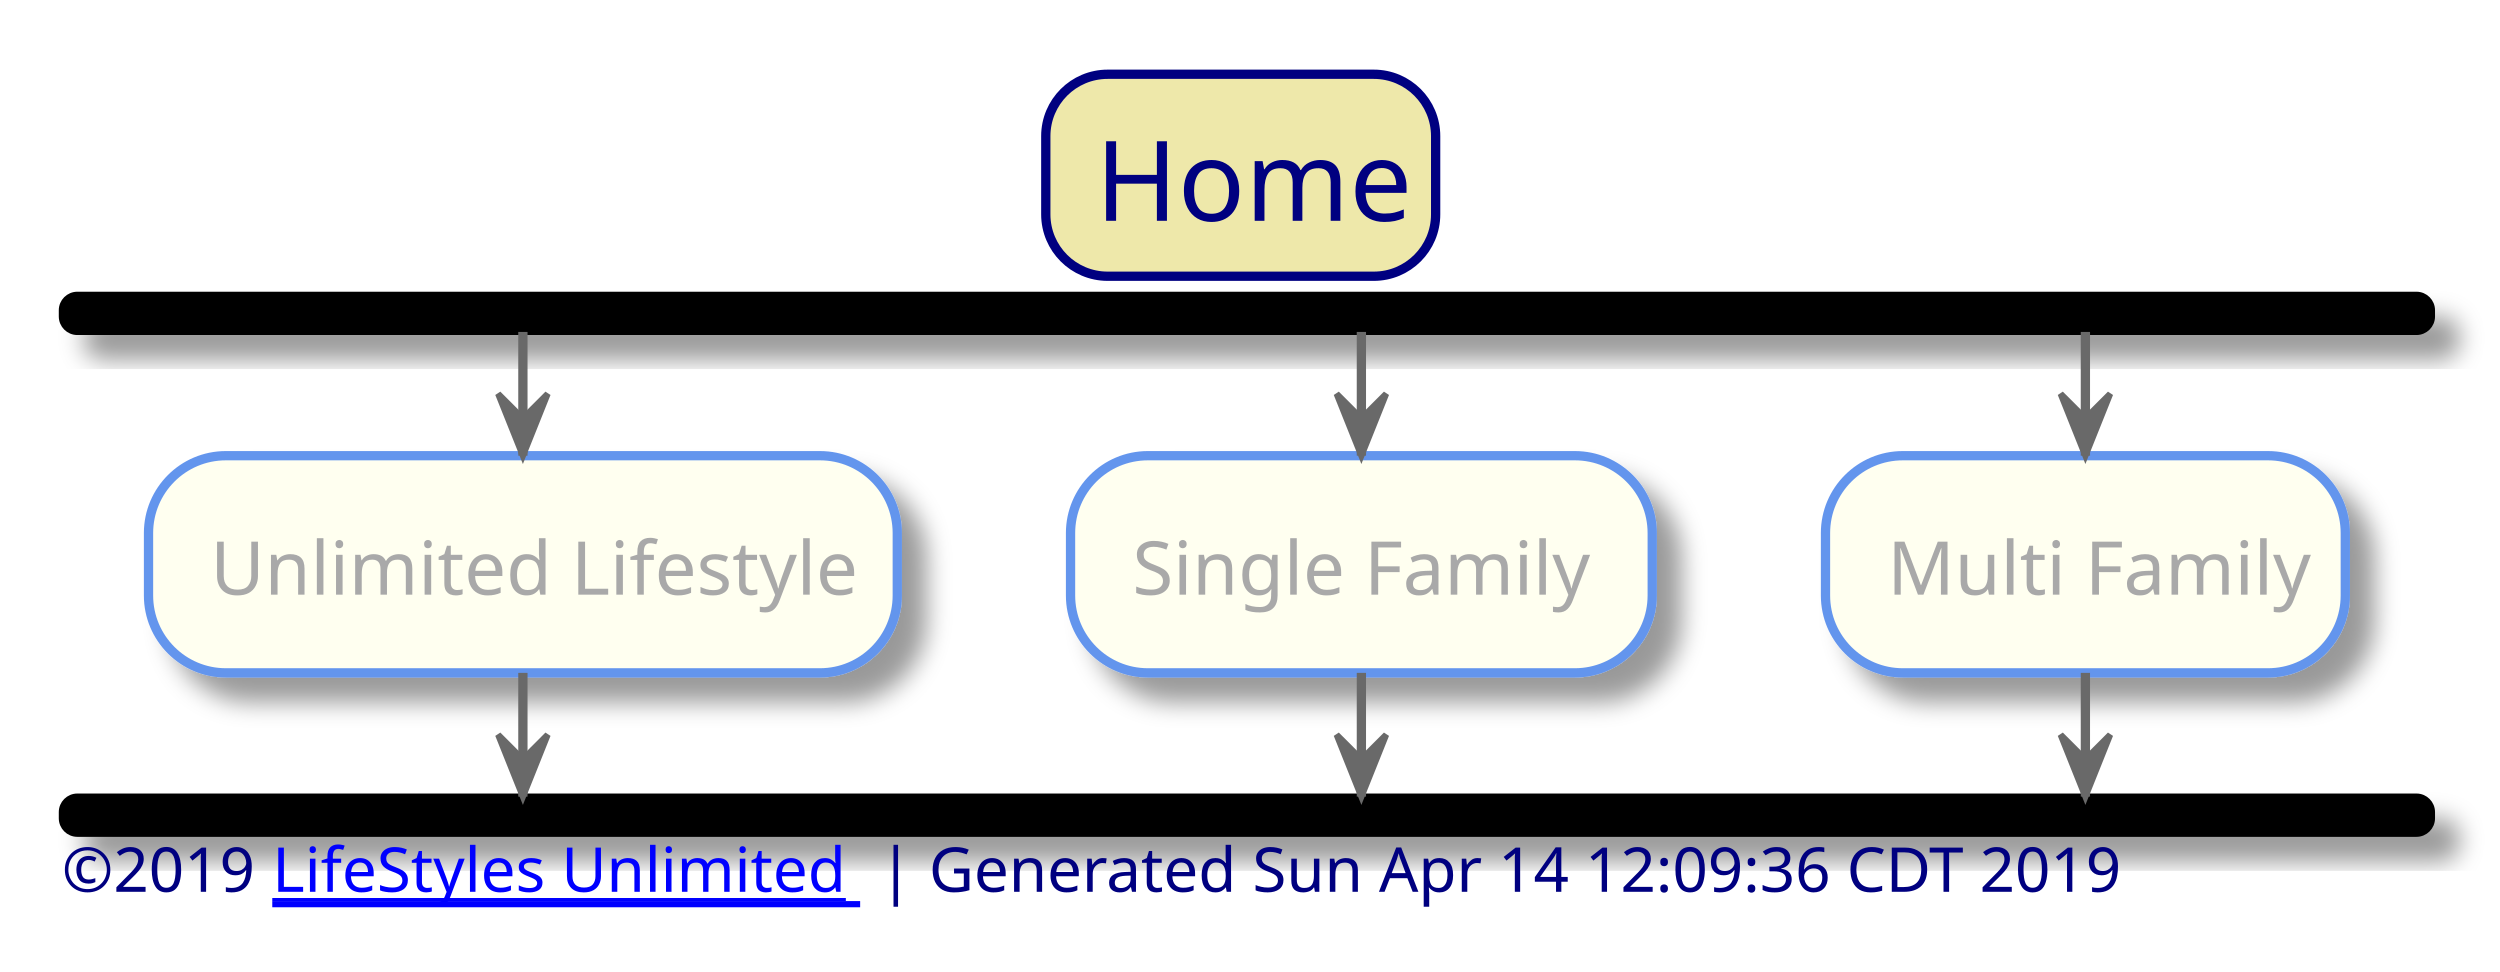
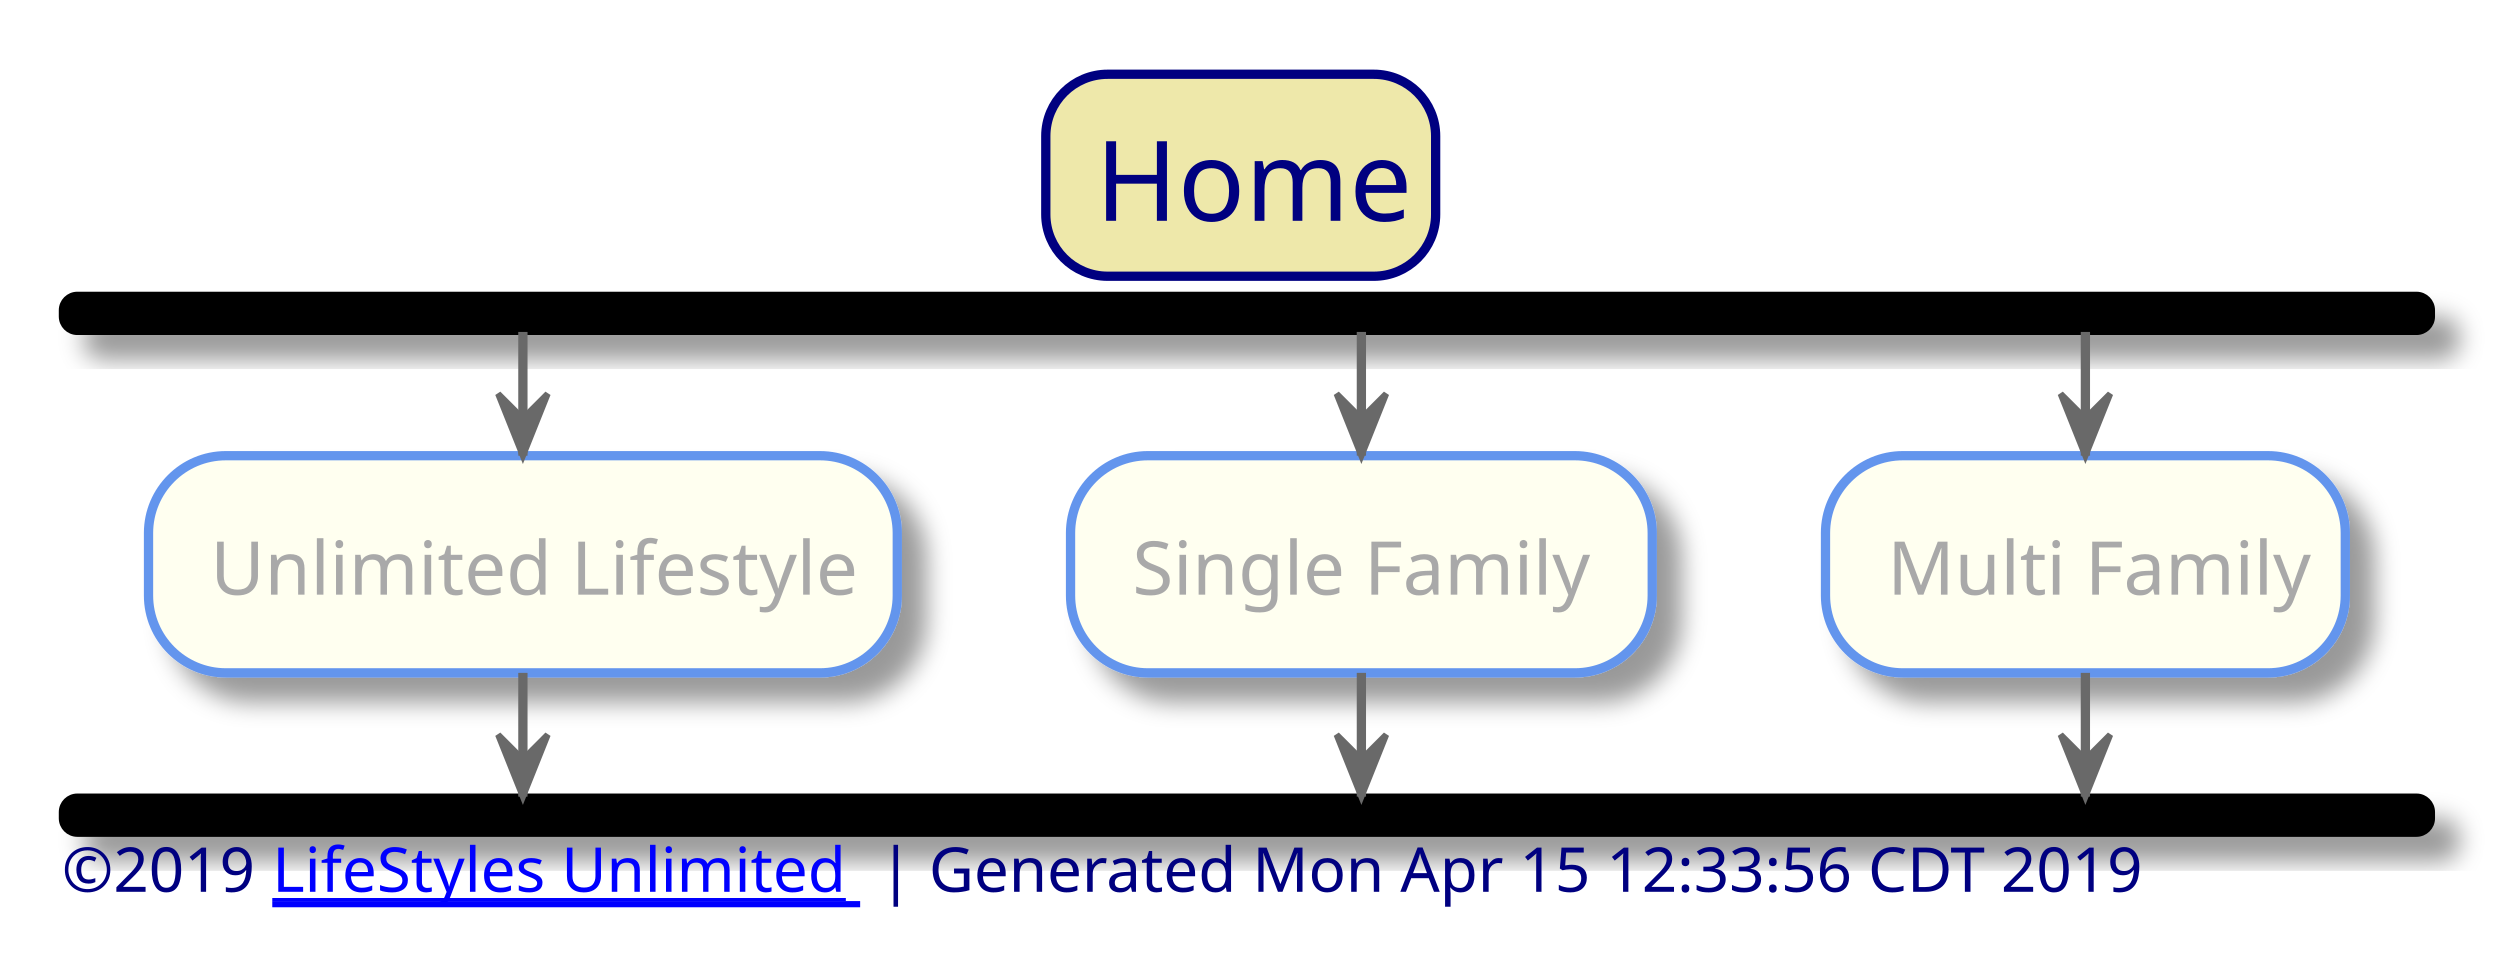
<svg xmlns="http://www.w3.org/2000/svg" xmlns:xlink="http://www.w3.org/1999/xlink" contentScriptType="application/ecmascript" contentStyleType="text/css" height="157px" preserveAspectRatio="none" style="width:404px;height:157px;" version="1.1" viewBox="0 0 404 157" width="404px" zoomAndPan="magnify">
  <defs>
    <style type="text/css">path:hover { stroke: #0000FF !important;}</style>
-     <filter height="300%" id="f13z55x85ky14q" width="300%" x="-1" y="-1">
+     <filter height="300%" id="fbmzd5f9v8lhz" width="300%" x="-1" y="-1">
      <feGaussianBlur result="blurOut" stdDeviation="2.0" />
      <feColorMatrix in="blurOut" result="blurOut2" type="matrix" values="0 0 0 0 0 0 0 0 0 0 0 0 0 0 0 0 0 0 .4 0" />
      <feOffset dx="4.0" dy="4.0" in="blurOut2" result="blurOut3" />
      <feBlend in="SourceGraphic" in2="blurOut3" mode="normal" />
    </filter>
  </defs>
  <g>
    <rect fill="#EEE8AA" height="32.641" rx="10" ry="10" style="stroke: #000080; stroke-width: 1.5;" width="63" x="169" y="12" />
    <text fill="#000080" font-family="sans-serif" font-size="18" lengthAdjust="spacingAndGlyphs" textLength="47" x="177" y="35.685">Home</text>
-     <rect fill="#000000" filter="url(#f13z55x85ky14q)" height="6" rx="2.5" ry="2.5" style="stroke: #000000; stroke-width: 1.0;" width="383" x="10" y="47.641" />
-     <a target="_top" xlink:actuate="onRequest" xlink:href="unlimited-lifestyle/index.svg" xlink:show="new" xlink:title="unlimited-lifestyle/index.svg" xlink:type="simple">
-       <rect fill="#FFFFF0" filter="url(#f13z55x85ky14q)" height="35.094" rx="12.5" ry="12.5" style="stroke: #6495ED; stroke-width: 1.5;" width="121" x="24" y="73.641" />
+     <rect fill="#000000" filter="url(#fbmzd5f9v8lhz)" height="6" rx="2.5" ry="2.5" style="stroke: #000000; stroke-width: 1.0;" width="383" x="10" y="47.641" />
+     <a target="_top" xlink:actuate="onRequest" xlink:href="unlimited-lifestyle/index.svg?sanitize=true" xlink:show="new" xlink:title="unlimited-lifestyle/index.svg?sanitize=true" xlink:type="simple">
+       <rect fill="#FFFFF0" filter="url(#fbmzd5f9v8lhz)" height="35.094" rx="12.5" ry="12.5" style="stroke: #6495ED; stroke-width: 1.5;" width="121" x="24" y="73.641" />
      <text fill="#A9A9A9" font-family="sans-serif" font-size="12" lengthAdjust="spacingAndGlyphs" textLength="101" x="34" y="96.098">Unlimited Lifestyle</text>
    </a>
-     <a target="_top" xlink:actuate="onRequest" xlink:href="single-family/index.svg" xlink:show="new" xlink:title="single-family/index.svg" xlink:type="simple">
-       <rect fill="#FFFFF0" filter="url(#f13z55x85ky14q)" height="35.094" rx="12.5" ry="12.5" style="stroke: #6495ED; stroke-width: 1.5;" width="94" x="173" y="73.641" />
+     <a target="_top" xlink:actuate="onRequest" xlink:href="single-family/index.svg?sanitize=true" xlink:show="new" xlink:title="single-family/index.svg?sanitize=true" xlink:type="simple">
+       <rect fill="#FFFFF0" filter="url(#fbmzd5f9v8lhz)" height="35.094" rx="12.5" ry="12.5" style="stroke: #6495ED; stroke-width: 1.5;" width="94" x="173" y="73.641" />
      <text fill="#A9A9A9" font-family="sans-serif" font-size="12" lengthAdjust="spacingAndGlyphs" textLength="74" x="183" y="96.098">Single Family</text>
    </a>
-     <a target="_top" xlink:actuate="onRequest" xlink:href="multi-family/index.svg" xlink:show="new" xlink:title="multi-family/index.svg" xlink:type="simple">
-       <rect fill="#FFFFF0" filter="url(#f13z55x85ky14q)" height="35.094" rx="12.5" ry="12.5" style="stroke: #6495ED; stroke-width: 1.5;" width="84" x="295" y="73.641" />
+     <a target="_top" xlink:actuate="onRequest" xlink:href="multi-family/index.svg?sanitize=true" xlink:show="new" xlink:title="multi-family/index.svg?sanitize=true" xlink:type="simple">
+       <rect fill="#FFFFF0" filter="url(#fbmzd5f9v8lhz)" height="35.094" rx="12.5" ry="12.5" style="stroke: #6495ED; stroke-width: 1.5;" width="84" x="295" y="73.641" />
      <text fill="#A9A9A9" font-family="sans-serif" font-size="12" lengthAdjust="spacingAndGlyphs" textLength="64" x="305" y="96.098">Multi Family</text>
    </a>
-     <rect fill="#000000" filter="url(#f13z55x85ky14q)" height="6" rx="2.5" ry="2.5" style="stroke: #000000; stroke-width: 1.0;" width="383" x="10" y="128.734" />
+     <rect fill="#000000" filter="url(#fbmzd5f9v8lhz)" height="6" rx="2.5" ry="2.5" style="stroke: #000000; stroke-width: 1.0;" width="383" x="10" y="128.734" />
    <line style="stroke: #696969; stroke-width: 1.5;" x1="84.5" x2="84.5" y1="53.641" y2="73.641" />
    <polygon fill="#696969" points="80.5,63.641,84.5,73.641,88.5,63.641,84.5,67.641" style="stroke: #696969; stroke-width: 1.0;" />
    <line style="stroke: #696969; stroke-width: 1.5;" x1="220" x2="220" y1="53.641" y2="73.641" />
    <polygon fill="#696969" points="216,63.641,220,73.641,224,63.641,220,67.641" style="stroke: #696969; stroke-width: 1.0;" />
    <line style="stroke: #696969; stroke-width: 1.5;" x1="337" x2="337" y1="53.641" y2="73.641" />
    <polygon fill="#696969" points="333,63.641,337,73.641,341,63.641,337,67.641" style="stroke: #696969; stroke-width: 1.0;" />
    <line style="stroke: #696969; stroke-width: 1.5;" x1="84.5" x2="84.5" y1="108.734" y2="128.734" />
    <polygon fill="#696969" points="80.5,118.734,84.5,128.734,88.5,118.734,84.5,122.734" style="stroke: #696969; stroke-width: 1.0;" />
    <line style="stroke: #696969; stroke-width: 1.5;" x1="220" x2="220" y1="108.734" y2="128.734" />
    <polygon fill="#696969" points="216,118.734,220,128.734,224,118.734,220,122.734" style="stroke: #696969; stroke-width: 1.0;" />
    <line style="stroke: #696969; stroke-width: 1.5;" x1="337" x2="337" y1="108.734" y2="128.734" />
    <polygon fill="#696969" points="333,118.734,337,128.734,341,118.734,337,122.734" style="stroke: #696969; stroke-width: 1.0;" />
    <text fill="#000080" font-family="sans-serif" font-size="10" lengthAdjust="spacingAndGlyphs" textLength="31" x="10" y="144.115">©2019</text>
    <a target="_top" xlink:actuate="onRequest" xlink:href="http://www.lifestylesunlimited.com" xlink:show="new" xlink:title="http://www.lifestylesunlimited.com" xlink:type="simple">
      <text fill="#0000FF" font-family="sans-serif" font-size="10" lengthAdjust="spacingAndGlyphs" text-decoration="underline" textLength="95" x="44" y="144.115">LifeStyles Unlimited</text>
      <line style="stroke: #0000FF; stroke-width: 1.0;" x1="44" x2="139" y1="146.115" y2="146.115" />
    </a>
-     <text fill="#000080" font-family="sans-serif" font-size="10" lengthAdjust="spacingAndGlyphs" textLength="208" x="142" y="144.115">| Generated Sun Apr 14 12:09:36 CDT 2019</text>
+     <text fill="#000080" font-family="sans-serif" font-size="10" lengthAdjust="spacingAndGlyphs" textLength="210" x="142" y="144.115">| Generated Mon Apr 15 12:33:56 CDT 2019</text>
  </g>
</svg>
